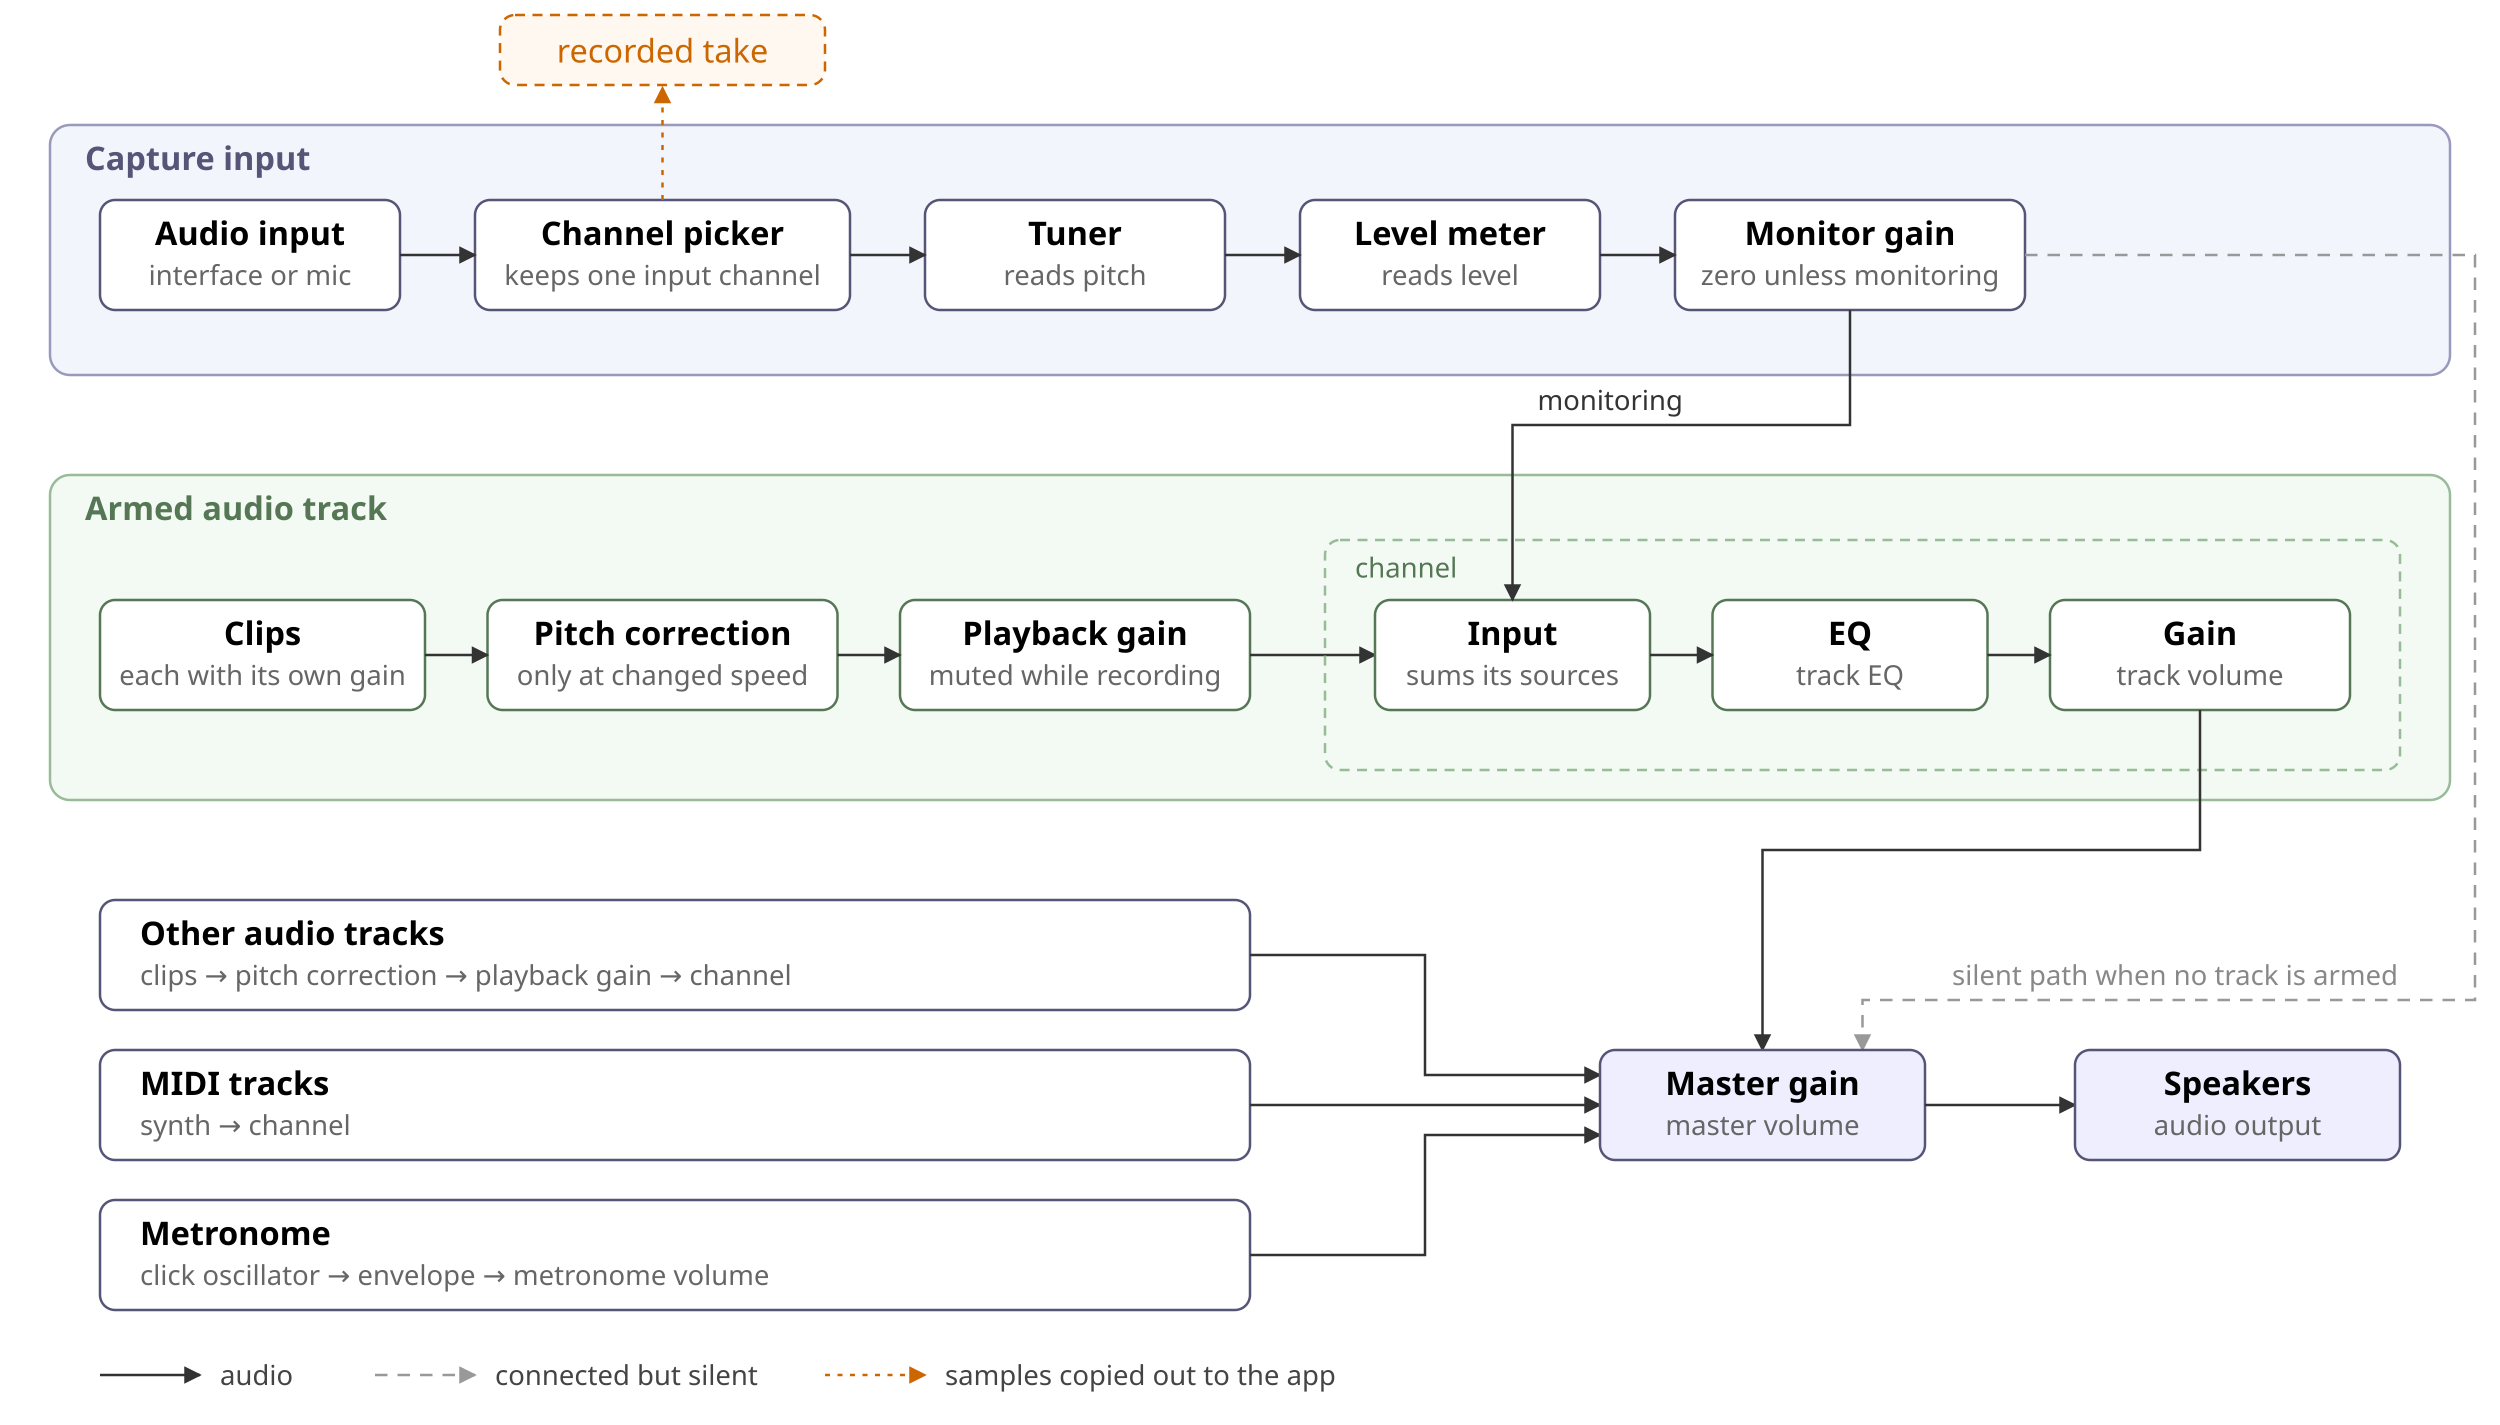
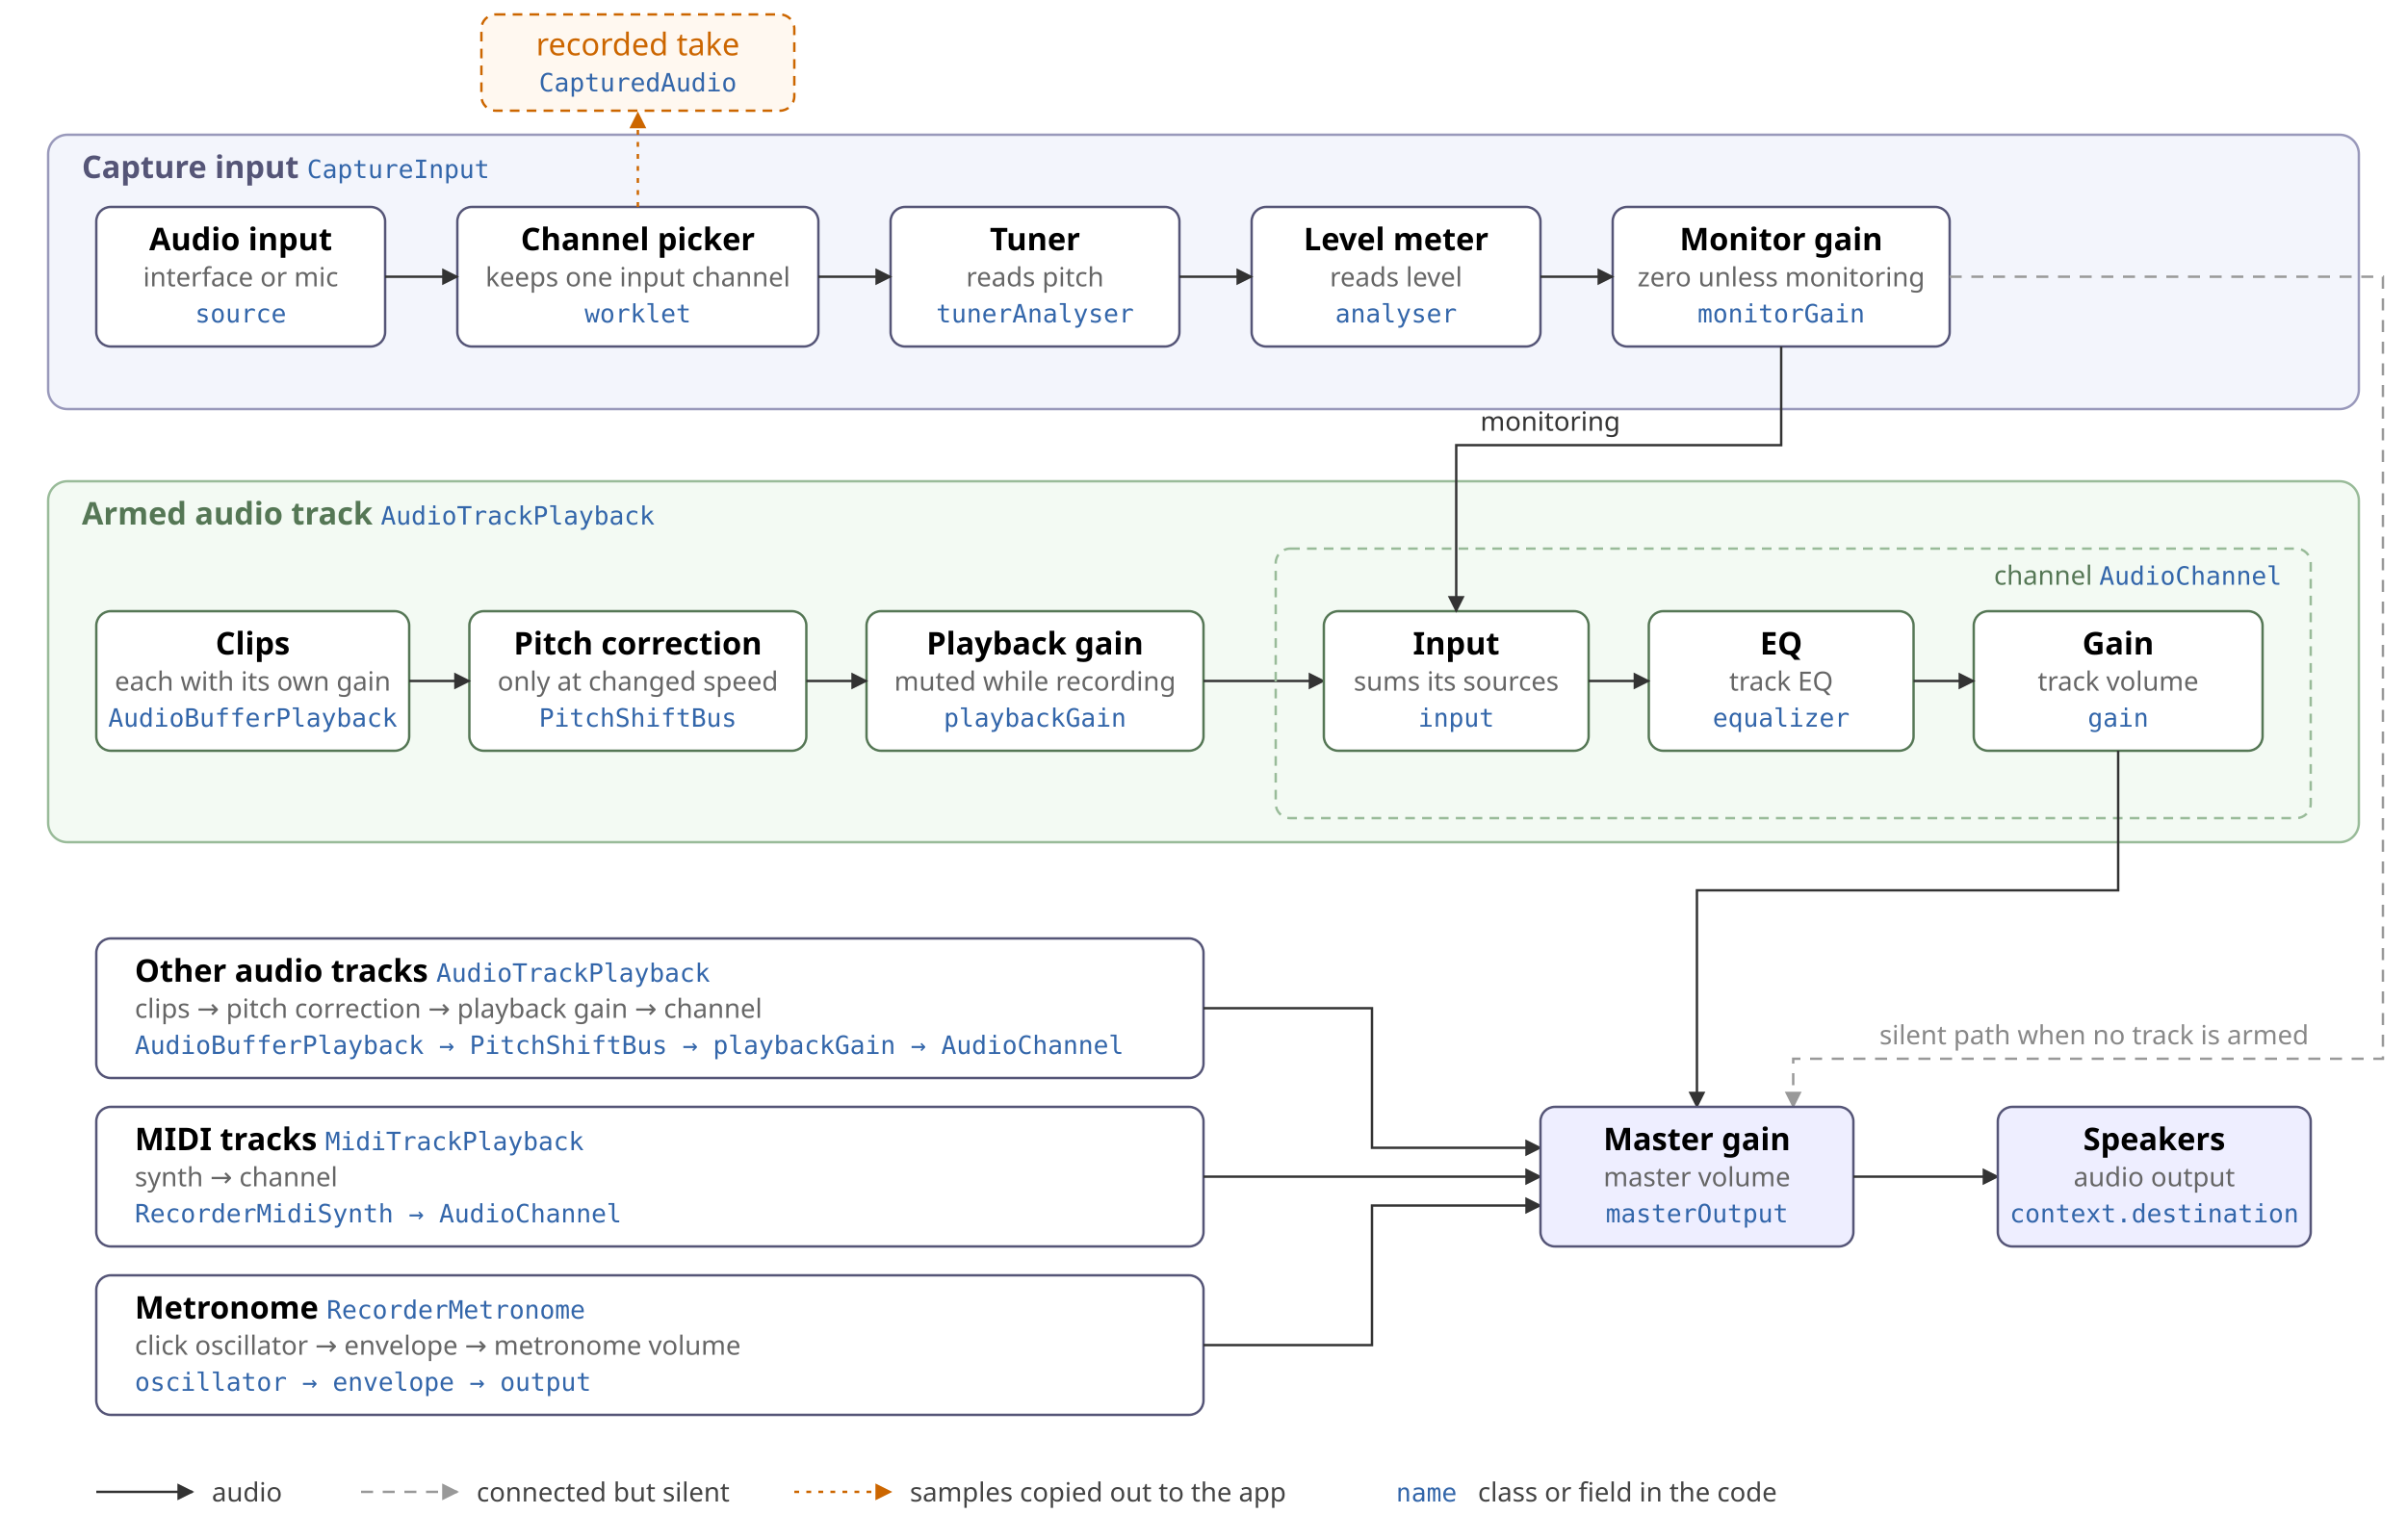
- <svg xmlns="http://www.w3.org/2000/svg" width="1000" height="570" viewBox="0 0 1000 570" font-family="system-ui, sans-serif" font-size="13">
+ <svg xmlns="http://www.w3.org/2000/svg" width="1000" height="640" viewBox="0 0 1000 640" font-family="system-ui, sans-serif" font-size="13">
  <defs>
    <marker id="a" viewBox="0 0 10 10" refX="9" refY="5" markerWidth="7" markerHeight="7" orient="auto">
      <path d="M0,0 L10,5 L0,10 z" fill="#333" />
    </marker>
    <marker id="g" viewBox="0 0 10 10" refX="9" refY="5" markerWidth="7" markerHeight="7" orient="auto">
      <path d="M0,0 L10,5 L0,10 z" fill="#999" />
    </marker>
    <marker id="o" viewBox="0 0 10 10" refX="9" refY="5" markerWidth="7" markerHeight="7" orient="auto">
      <path d="M0,0 L10,5 L0,10 z" fill="#c60" />
    </marker>
+     <style>.c { font-family: ui-monospace, SFMono-Regular, Menlo, Consolas, monospace; font-size: 10.5px; fill: #36a; }</style>
  </defs>
-   <rect width="1000" height="570" fill="#fff" />
-   <rect x="20" y="50" width="960" height="100" rx="8" fill="#f3f5fc" stroke="#99b" />
-   <text x="34" y="68" font-weight="bold" fill="#557">Capture input</text>
-   <rect x="40" y="80" width="120" height="44" rx="6" fill="#fff" stroke="#557" />
-   <text x="100" y="98" text-anchor="middle" font-weight="bold">Audio input</text>
-   <text x="100" y="114" text-anchor="middle" fill="#666" font-size="11">interface or mic</text>
-   <rect x="190" y="80" width="150" height="44" rx="6" fill="#fff" stroke="#557" />
-   <text x="265" y="98" text-anchor="middle" font-weight="bold">Channel picker</text>
-   <text x="265" y="114" text-anchor="middle" fill="#666" font-size="11">keeps one input channel</text>
-   <rect x="370" y="80" width="120" height="44" rx="6" fill="#fff" stroke="#557" />
-   <text x="430" y="98" text-anchor="middle" font-weight="bold">Tuner</text>
-   <text x="430" y="114" text-anchor="middle" fill="#666" font-size="11">reads pitch</text>
-   <rect x="520" y="80" width="120" height="44" rx="6" fill="#fff" stroke="#557" />
-   <text x="580" y="98" text-anchor="middle" font-weight="bold">Level meter</text>
-   <text x="580" y="114" text-anchor="middle" fill="#666" font-size="11">reads level</text>
-   <rect x="670" y="80" width="140" height="44" rx="6" fill="#fff" stroke="#557" />
-   <text x="740" y="98" text-anchor="middle" font-weight="bold">Monitor gain</text>
-   <text x="740" y="114" text-anchor="middle" fill="#666" font-size="11">zero unless monitoring</text>
-   <line x1="160" y1="102" x2="190" y2="102" stroke="#333" marker-end="url(#a)" />
-   <line x1="340" y1="102" x2="370" y2="102" stroke="#333" marker-end="url(#a)" />
-   <line x1="490" y1="102" x2="520" y2="102" stroke="#333" marker-end="url(#a)" />
-   <line x1="640" y1="102" x2="670" y2="102" stroke="#333" marker-end="url(#a)" />
-   <rect x="200" y="6" width="130" height="28" rx="6" fill="#fff8f0" stroke="#c60" stroke-dasharray="4 3" />
-   <text x="265" y="25" text-anchor="middle" fill="#c60">recorded take</text>
-   <line x1="265" y1="80" x2="265" y2="35" stroke="#c60" stroke-dasharray="2 3" marker-end="url(#o)" />
-   <rect x="20" y="190" width="960" height="130" rx="8" fill="#f3faf3" stroke="#9b9" />
-   <text x="34" y="208" font-weight="bold" fill="#575">Armed audio track</text>
-   <rect x="40" y="240" width="130" height="44" rx="6" fill="#fff" stroke="#575" />
-   <text x="105" y="258" text-anchor="middle" font-weight="bold">Clips</text>
-   <text x="105" y="274" text-anchor="middle" fill="#666" font-size="11">each with its own gain</text>
-   <rect x="195" y="240" width="140" height="44" rx="6" fill="#fff" stroke="#575" />
-   <text x="265" y="258" text-anchor="middle" font-weight="bold">Pitch correction</text>
-   <text x="265" y="274" text-anchor="middle" fill="#666" font-size="11">only at changed speed</text>
-   <rect x="360" y="240" width="140" height="44" rx="6" fill="#fff" stroke="#575" />
-   <text x="430" y="258" text-anchor="middle" font-weight="bold">Playback gain</text>
-   <text x="430" y="274" text-anchor="middle" fill="#666" font-size="11">muted while recording</text>
-   <line x1="170" y1="262" x2="195" y2="262" stroke="#333" marker-end="url(#a)" />
-   <line x1="335" y1="262" x2="360" y2="262" stroke="#333" marker-end="url(#a)" />
-   <line x1="500" y1="262" x2="550" y2="262" stroke="#333" marker-end="url(#a)" />
-   <rect x="530" y="216" width="430" height="92" rx="6" fill="none" stroke="#9b9" stroke-dasharray="4 3" />
-   <text x="542" y="231" fill="#575" font-size="11">channel</text>
-   <rect x="550" y="240" width="110" height="44" rx="6" fill="#fff" stroke="#575" />
-   <text x="605" y="258" text-anchor="middle" font-weight="bold">Input</text>
-   <text x="605" y="274" text-anchor="middle" fill="#666" font-size="11">sums its sources</text>
-   <rect x="685" y="240" width="110" height="44" rx="6" fill="#fff" stroke="#575" />
-   <text x="740" y="258" text-anchor="middle" font-weight="bold">EQ</text>
-   <text x="740" y="274" text-anchor="middle" fill="#666" font-size="11">track EQ</text>
-   <rect x="820" y="240" width="120" height="44" rx="6" fill="#fff" stroke="#575" />
-   <text x="880" y="258" text-anchor="middle" font-weight="bold">Gain</text>
-   <text x="880" y="274" text-anchor="middle" fill="#666" font-size="11">track volume</text>
-   <line x1="660" y1="262" x2="685" y2="262" stroke="#333" marker-end="url(#a)" />
-   <line x1="795" y1="262" x2="820" y2="262" stroke="#333" marker-end="url(#a)" />
-   <path d="M740,124 V170 H605 V240" fill="none" stroke="#333" marker-end="url(#a)" />
-   <text x="615" y="164" fill="#333" font-size="11">monitoring</text>
-   <path d="M810,102 H990 V400 H745 V420" fill="none" stroke="#999" stroke-dasharray="5 4" marker-end="url(#g)" />
-   <text x="870" y="394" text-anchor="middle" fill="#888" font-size="11">silent path when no track is armed</text>
-   <rect x="40" y="360" width="460" height="44" rx="6" fill="#fff" stroke="#557" />
-   <text x="56" y="378" font-weight="bold">Other audio tracks</text>
-   <text x="56" y="394" fill="#666" font-size="11">clips → pitch correction → playback gain → channel</text>
-   <rect x="40" y="420" width="460" height="44" rx="6" fill="#fff" stroke="#557" />
-   <text x="56" y="438" font-weight="bold">MIDI tracks</text>
-   <text x="56" y="454" fill="#666" font-size="11">synth → channel</text>
-   <rect x="40" y="480" width="460" height="44" rx="6" fill="#fff" stroke="#557" />
-   <text x="56" y="498" font-weight="bold">Metronome</text>
-   <text x="56" y="514" fill="#666" font-size="11">click oscillator → envelope → metronome volume</text>
-   <path d="M500,382 H570 V430 H640" fill="none" stroke="#333" marker-end="url(#a)" />
-   <line x1="500" y1="442" x2="640" y2="442" stroke="#333" marker-end="url(#a)" />
-   <path d="M500,502 H570 V454 H640" fill="none" stroke="#333" marker-end="url(#a)" />
-   <path d="M880,284 V340 H705 V420" fill="none" stroke="#333" marker-end="url(#a)" />
-   <rect x="640" y="420" width="130" height="44" rx="6" fill="#eef" stroke="#557" />
-   <text x="705" y="438" text-anchor="middle" font-weight="bold">Master gain</text>
-   <text x="705" y="454" text-anchor="middle" fill="#666" font-size="11">master volume</text>
-   <line x1="770" y1="442" x2="830" y2="442" stroke="#333" marker-end="url(#a)" />
-   <rect x="830" y="420" width="130" height="44" rx="6" fill="#eef" stroke="#557" />
-   <text x="895" y="438" text-anchor="middle" font-weight="bold">Speakers</text>
-   <text x="895" y="454" text-anchor="middle" fill="#666" font-size="11">audio output</text>
-   <line x1="40" y1="550" x2="80" y2="550" stroke="#333" marker-end="url(#a)" />
-   <text x="88" y="554" font-size="11" fill="#444">audio</text>
-   <line x1="150" y1="550" x2="190" y2="550" stroke="#999" stroke-dasharray="5 4" marker-end="url(#g)" />
-   <text x="198" y="554" font-size="11" fill="#444">connected but silent</text>
-   <line x1="330" y1="550" x2="370" y2="550" stroke="#c60" stroke-dasharray="2 3" marker-end="url(#o)" />
-   <text x="378" y="554" font-size="11" fill="#444">samples copied out to the app</text>
+   <rect width="1000" height="640" fill="#fff" />
+   <rect x="20" y="56" width="960" height="114" rx="8" fill="#f3f5fc" stroke="#99b" />
+   <text x="34" y="74" font-weight="bold" fill="#557">Capture input <tspan class="c" font-weight="normal">CaptureInput</tspan>
+   </text>
+   <rect x="40" y="86" width="120" height="58" rx="6" fill="#fff" stroke="#557" />
+   <text x="100" y="104" text-anchor="middle" font-weight="bold">Audio input</text>
+   <text x="100" y="119" text-anchor="middle" fill="#666" font-size="11">interface or mic</text>
+   <text x="100" y="134" text-anchor="middle" class="c">source</text>
+   <rect x="190" y="86" width="150" height="58" rx="6" fill="#fff" stroke="#557" />
+   <text x="265" y="104" text-anchor="middle" font-weight="bold">Channel picker</text>
+   <text x="265" y="119" text-anchor="middle" fill="#666" font-size="11">keeps one input channel</text>
+   <text x="265" y="134" text-anchor="middle" class="c">worklet</text>
+   <rect x="370" y="86" width="120" height="58" rx="6" fill="#fff" stroke="#557" />
+   <text x="430" y="104" text-anchor="middle" font-weight="bold">Tuner</text>
+   <text x="430" y="119" text-anchor="middle" fill="#666" font-size="11">reads pitch</text>
+   <text x="430" y="134" text-anchor="middle" class="c">tunerAnalyser</text>
+   <rect x="520" y="86" width="120" height="58" rx="6" fill="#fff" stroke="#557" />
+   <text x="580" y="104" text-anchor="middle" font-weight="bold">Level meter</text>
+   <text x="580" y="119" text-anchor="middle" fill="#666" font-size="11">reads level</text>
+   <text x="580" y="134" text-anchor="middle" class="c">analyser</text>
+   <rect x="670" y="86" width="140" height="58" rx="6" fill="#fff" stroke="#557" />
+   <text x="740" y="104" text-anchor="middle" font-weight="bold">Monitor gain</text>
+   <text x="740" y="119" text-anchor="middle" fill="#666" font-size="11">zero unless monitoring</text>
+   <text x="740" y="134" text-anchor="middle" class="c">monitorGain</text>
+   <line x1="160" y1="115" x2="190" y2="115" stroke="#333" marker-end="url(#a)" />
+   <line x1="340" y1="115" x2="370" y2="115" stroke="#333" marker-end="url(#a)" />
+   <line x1="490" y1="115" x2="520" y2="115" stroke="#333" marker-end="url(#a)" />
+   <line x1="640" y1="115" x2="670" y2="115" stroke="#333" marker-end="url(#a)" />
+   <rect x="200" y="6" width="130" height="40" rx="6" fill="#fff8f0" stroke="#c60" stroke-dasharray="4 3" />
+   <text x="265" y="23" text-anchor="middle" fill="#c60">recorded take</text>
+   <text x="265" y="38" text-anchor="middle" class="c">CapturedAudio</text>
+   <line x1="265" y1="86" x2="265" y2="47" stroke="#c60" stroke-dasharray="2 3" marker-end="url(#o)" />
+   <rect x="20" y="200" width="960" height="150" rx="8" fill="#f3faf3" stroke="#9b9" />
+   <text x="34" y="218" font-weight="bold" fill="#575">Armed audio track <tspan class="c" font-weight="normal">AudioTrackPlayback</tspan>
+   </text>
+   <rect x="40" y="254" width="130" height="58" rx="6" fill="#fff" stroke="#575" />
+   <text x="105" y="272" text-anchor="middle" font-weight="bold">Clips</text>
+   <text x="105" y="287" text-anchor="middle" fill="#666" font-size="11">each with its own gain</text>
+   <text x="105" y="302" text-anchor="middle" class="c">AudioBufferPlayback</text>
+   <rect x="195" y="254" width="140" height="58" rx="6" fill="#fff" stroke="#575" />
+   <text x="265" y="272" text-anchor="middle" font-weight="bold">Pitch correction</text>
+   <text x="265" y="287" text-anchor="middle" fill="#666" font-size="11">only at changed speed</text>
+   <text x="265" y="302" text-anchor="middle" class="c">PitchShiftBus</text>
+   <rect x="360" y="254" width="140" height="58" rx="6" fill="#fff" stroke="#575" />
+   <text x="430" y="272" text-anchor="middle" font-weight="bold">Playback gain</text>
+   <text x="430" y="287" text-anchor="middle" fill="#666" font-size="11">muted while recording</text>
+   <text x="430" y="302" text-anchor="middle" class="c">playbackGain</text>
+   <line x1="170" y1="283" x2="195" y2="283" stroke="#333" marker-end="url(#a)" />
+   <line x1="335" y1="283" x2="360" y2="283" stroke="#333" marker-end="url(#a)" />
+   <line x1="500" y1="283" x2="550" y2="283" stroke="#333" marker-end="url(#a)" />
+   <rect x="530" y="228" width="430" height="112" rx="6" fill="none" stroke="#9b9" stroke-dasharray="4 3" />
+   <text x="948" y="243" text-anchor="end" fill="#575" font-size="11">channel <tspan class="c">AudioChannel</tspan>
+   </text>
+   <rect x="550" y="254" width="110" height="58" rx="6" fill="#fff" stroke="#575" />
+   <text x="605" y="272" text-anchor="middle" font-weight="bold">Input</text>
+   <text x="605" y="287" text-anchor="middle" fill="#666" font-size="11">sums its sources</text>
+   <text x="605" y="302" text-anchor="middle" class="c">input</text>
+   <rect x="685" y="254" width="110" height="58" rx="6" fill="#fff" stroke="#575" />
+   <text x="740" y="272" text-anchor="middle" font-weight="bold">EQ</text>
+   <text x="740" y="287" text-anchor="middle" fill="#666" font-size="11">track EQ</text>
+   <text x="740" y="302" text-anchor="middle" class="c">equalizer</text>
+   <rect x="820" y="254" width="120" height="58" rx="6" fill="#fff" stroke="#575" />
+   <text x="880" y="272" text-anchor="middle" font-weight="bold">Gain</text>
+   <text x="880" y="287" text-anchor="middle" fill="#666" font-size="11">track volume</text>
+   <text x="880" y="302" text-anchor="middle" class="c">gain</text>
+   <line x1="660" y1="283" x2="685" y2="283" stroke="#333" marker-end="url(#a)" />
+   <line x1="795" y1="283" x2="820" y2="283" stroke="#333" marker-end="url(#a)" />
+   <path d="M740,144 V185 H605 V254" fill="none" stroke="#333" marker-end="url(#a)" />
+   <text x="615" y="179" fill="#333" font-size="11">monitoring</text>
+   <path d="M810,115 H990 V440 H745 V460" fill="none" stroke="#999" stroke-dasharray="5 4" marker-end="url(#g)" />
+   <text x="870" y="434" text-anchor="middle" fill="#888" font-size="11">silent path when no track is armed</text>
+   <rect x="40" y="390" width="460" height="58" rx="6" fill="#fff" stroke="#557" />
+   <text x="56" y="408" font-weight="bold">Other audio tracks <tspan class="c" font-weight="normal">AudioTrackPlayback</tspan>
+   </text>
+   <text x="56" y="423" fill="#666" font-size="11">clips → pitch correction → playback gain → channel</text>
+   <text x="56" y="438" class="c">AudioBufferPlayback → PitchShiftBus → playbackGain → AudioChannel</text>
+   <rect x="40" y="460" width="460" height="58" rx="6" fill="#fff" stroke="#557" />
+   <text x="56" y="478" font-weight="bold">MIDI tracks <tspan class="c" font-weight="normal">MidiTrackPlayback</tspan>
+   </text>
+   <text x="56" y="493" fill="#666" font-size="11">synth → channel</text>
+   <text x="56" y="508" class="c">RecorderMidiSynth → AudioChannel</text>
+   <rect x="40" y="530" width="460" height="58" rx="6" fill="#fff" stroke="#557" />
+   <text x="56" y="548" font-weight="bold">Metronome <tspan class="c" font-weight="normal">RecorderMetronome</tspan>
+   </text>
+   <text x="56" y="563" fill="#666" font-size="11">click oscillator → envelope → metronome volume</text>
+   <text x="56" y="578" class="c">oscillator → envelope → output</text>
+   <path d="M500,419 H570 V477 H640" fill="none" stroke="#333" marker-end="url(#a)" />
+   <line x1="500" y1="489" x2="640" y2="489" stroke="#333" marker-end="url(#a)" />
+   <path d="M500,559 H570 V501 H640" fill="none" stroke="#333" marker-end="url(#a)" />
+   <path d="M880,312 V370 H705 V460" fill="none" stroke="#333" marker-end="url(#a)" />
+   <rect x="640" y="460" width="130" height="58" rx="6" fill="#eef" stroke="#557" />
+   <text x="705" y="478" text-anchor="middle" font-weight="bold">Master gain</text>
+   <text x="705" y="493" text-anchor="middle" fill="#666" font-size="11">master volume</text>
+   <text x="705" y="508" text-anchor="middle" class="c">masterOutput</text>
+   <line x1="770" y1="489" x2="830" y2="489" stroke="#333" marker-end="url(#a)" />
+   <rect x="830" y="460" width="130" height="58" rx="6" fill="#eef" stroke="#557" />
+   <text x="895" y="478" text-anchor="middle" font-weight="bold">Speakers</text>
+   <text x="895" y="493" text-anchor="middle" fill="#666" font-size="11">audio output</text>
+   <text x="895" y="508" text-anchor="middle" class="c">context.destination</text>
+   <line x1="40" y1="620" x2="80" y2="620" stroke="#333" marker-end="url(#a)" />
+   <text x="88" y="624" font-size="11" fill="#444">audio</text>
+   <line x1="150" y1="620" x2="190" y2="620" stroke="#999" stroke-dasharray="5 4" marker-end="url(#g)" />
+   <text x="198" y="624" font-size="11" fill="#444">connected but silent</text>
+   <line x1="330" y1="620" x2="370" y2="620" stroke="#c60" stroke-dasharray="2 3" marker-end="url(#o)" />
+   <text x="378" y="624" font-size="11" fill="#444">samples copied out to the app</text>
+   <text x="580" y="624" class="c">name</text>
+   <text x="614" y="624" font-size="11" fill="#444">class or field in the code</text>
</svg>
